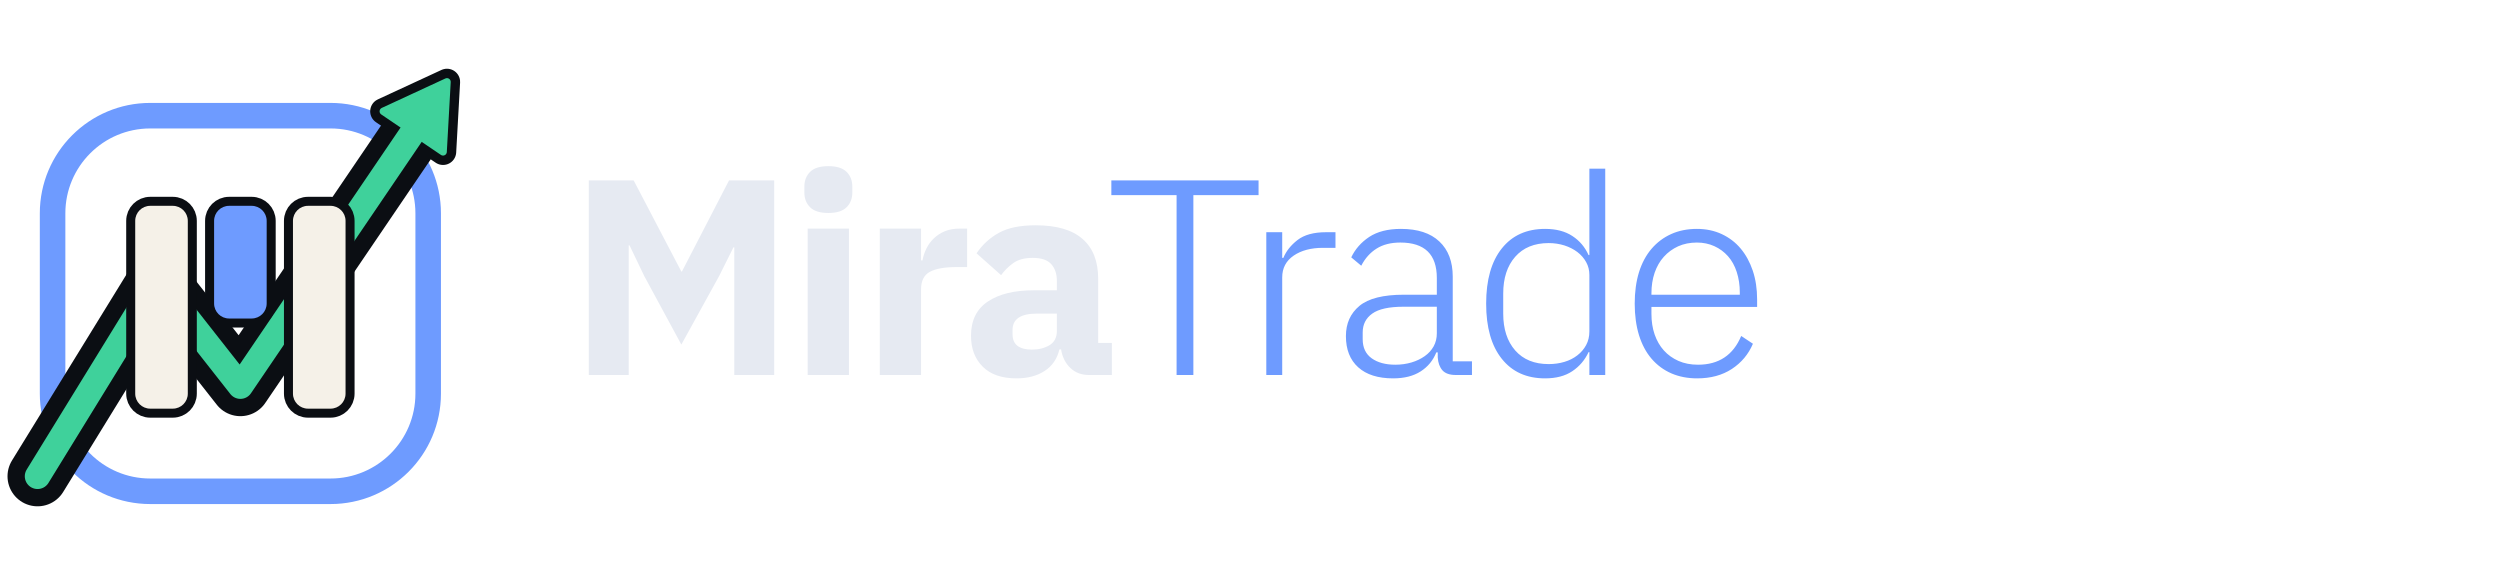
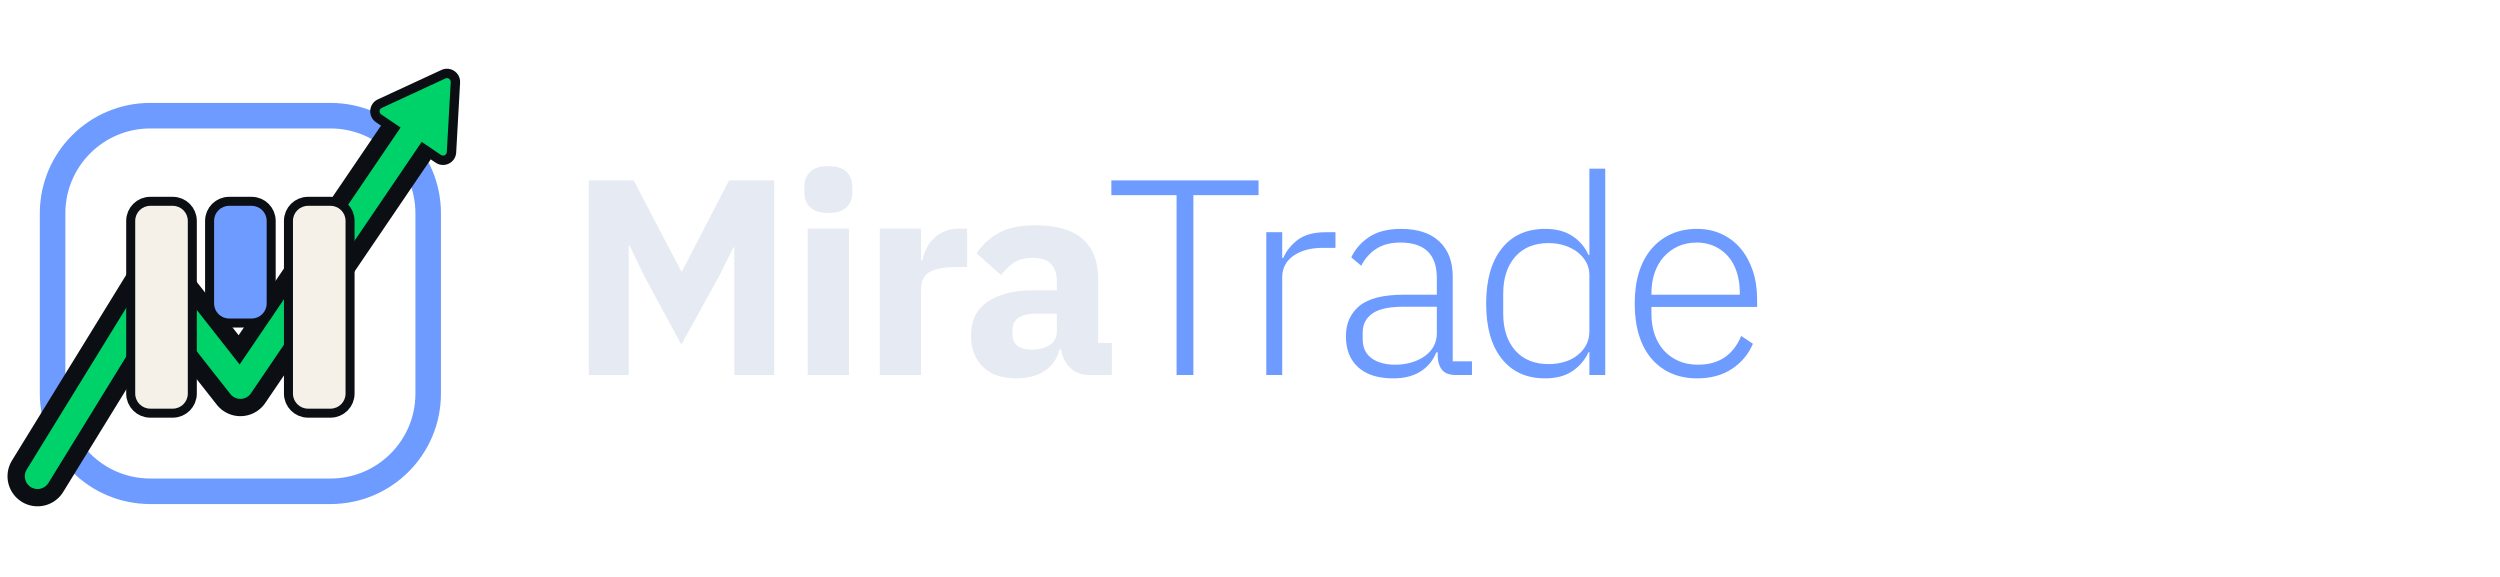
<svg xmlns="http://www.w3.org/2000/svg" width="520" height="120" viewBox="0 0 520 120">
  <g transform="translate(0 10) scale(1.5625)" fill="none">
    <rect x="7" y="9" width="50" height="50" rx="13" stroke="#6E9BFF" stroke-width="3.4" />
    <polyline points="5.0,57.0 21.0,31.0 32.0,45.0 55.01,11.12" stroke="#0B0E13" stroke-width="8.00" stroke-linecap="round" stroke-linejoin="round" />
    <polygon points="59.5,4.5 58.98,13.81 51.03,8.42" fill="#0B0E13" stroke="#0B0E13" stroke-width="3.50" stroke-linejoin="round" />
-     <polyline points="5.0,57.0 21.0,31.0 32.0,45.0 55.01,11.12" stroke="#3FD19B" stroke-width="3.40" stroke-linecap="round" stroke-linejoin="round" />
-     <polygon points="59.5,4.5 58.98,13.81 51.03,8.42" fill="#3FD19B" stroke="#3FD19B" stroke-width="1" stroke-linejoin="round" />
+     <polyline points="5.0,57.0 21.0,31.0 32.0,45.0 55.01,11.12" stroke="#00D26A" stroke-width="3.40" stroke-linecap="round" stroke-linejoin="round" />
+     <polygon points="59.5,4.5 58.98,13.81 51.03,8.42" fill="#00D26A" stroke="#00D26A" stroke-width="1" stroke-linejoin="round" />
    <rect x="18" y="21" width="7" height="27" rx="2" fill="#0B0E13" stroke="#0B0E13" stroke-width="2.40" stroke-linejoin="round" />
    <rect x="28.5" y="21" width="7" height="15" rx="2" fill="#0B0E13" stroke="#0B0E13" stroke-width="2.40" stroke-linejoin="round" />
    <rect x="39" y="21" width="7" height="27" rx="2" fill="#0B0E13" stroke="#0B0E13" stroke-width="2.40" stroke-linejoin="round" />
    <rect x="18" y="21" width="7" height="27" rx="2" fill="#F5F1E8" />
    <rect x="28.5" y="21" width="7" height="15" rx="2" fill="#6E9BFF" />
    <rect x="39" y="21" width="7" height="27" rx="2" fill="#F5F1E8" />
  </g>
  <path fill="#E6EAF2" d="M152.73 51.44L152.56 51.44L149.61 57.36L141.72 71.67L134.00 57.41L130.94 51.03L130.77 51.03L130.77 78.00L122.47 78.00L122.47 37.52L131.80 37.52L141.72 56.48L141.84 56.48L151.64 37.52L161.03 37.52L161.03 78.00L152.73 78.00L152.73 51.44M172.30 44.30C170.56 44.30 169.29 43.90 168.50 43.11C167.71 42.32 167.31 41.30 167.31 40.06L167.31 38.80C167.31 37.56 167.71 36.54 168.50 35.75C169.29 34.96 170.56 34.56 172.30 34.56C174.04 34.56 175.30 34.96 176.09 35.75C176.89 36.54 177.28 37.56 177.28 38.80L177.28 40.06C177.28 41.30 176.89 42.32 176.09 43.11C175.30 43.90 174.04 44.30 172.30 44.30M168.00 47.55L176.58 47.55L176.58 78.00L168.00 78.00L168.00 47.55M183.00 78.00L183.00 47.55L191.58 47.55L191.58 54.16L191.88 54.16C192.03 53.31 192.30 52.49 192.69 51.70C193.07 50.91 193.59 50.21 194.23 49.59C194.87 48.97 195.63 48.47 196.52 48.10C197.40 47.73 198.44 47.55 199.64 47.55L201.16 47.55L201.16 55.55L199.02 55.55C196.49 55.55 194.62 55.88 193.41 56.54C192.19 57.20 191.58 58.42 191.58 60.19L191.58 78.00L183.00 78.00M226.50 78.00C224.96 78.00 223.67 77.52 222.65 76.55C221.62 75.58 220.97 74.29 220.70 72.67L220.36 72.67C219.89 74.64 218.86 76.14 217.28 77.16C215.70 78.19 213.74 78.70 211.42 78.70C208.37 78.70 206.03 77.89 204.41 76.27C202.78 74.65 201.97 72.51 201.97 69.84C201.97 66.65 203.14 64.27 205.48 62.71C207.82 61.15 210.99 60.38 215.02 60.38L219.83 60.38L219.83 58.45C219.83 56.98 219.44 55.82 218.67 54.95C217.90 54.08 216.61 53.64 214.80 53.64C213.09 53.64 211.73 54.01 210.73 54.74C209.72 55.48 208.89 56.31 208.23 57.23L203.12 52.69C204.36 50.86 205.92 49.44 207.80 48.41C209.67 47.38 212.21 46.86 215.42 46.86C219.76 46.86 223.01 47.80 225.17 49.70C227.34 51.59 228.42 54.35 228.42 57.98L228.42 71.33L231.27 71.33L231.27 78.00L226.50 78.00M214.61 72.72C216.05 72.72 217.28 72.41 218.30 71.80C219.32 71.18 219.83 70.19 219.83 68.81L219.83 65.23L215.66 65.23C212.29 65.23 210.61 66.37 210.61 68.64L210.61 69.50C210.61 70.61 210.96 71.43 211.66 71.95C212.35 72.46 213.34 72.72 214.61 72.72" />
  <path fill="#6E9BFF" d="M248.22 40.59L248.22 78.00L244.73 78.00L244.73 40.59L231.16 40.59L231.16 37.52L261.78 37.52L261.78 40.59L248.22 40.59M263.39 78.00L263.39 48.30L266.70 48.30L266.70 53.64L266.94 53.64C267.51 52.24 268.49 51.01 269.89 49.92C271.29 48.84 273.26 48.30 275.81 48.30L277.78 48.30L277.78 51.55L275.17 51.55C272.69 51.55 270.66 52.09 269.08 53.17C267.49 54.26 266.70 55.77 266.70 57.70L266.70 78.00L263.39 78.00M302.81 78.00C301.53 78.00 300.60 77.67 300.02 77.02C299.45 76.36 299.12 75.47 299.05 74.34L299.05 73.30L298.75 73.30C298.09 74.96 297.01 76.28 295.50 77.25C293.99 78.22 292.08 78.70 289.77 78.70C286.63 78.70 284.21 77.93 282.51 76.40C280.80 74.86 279.95 72.70 279.95 69.91C279.95 67.27 280.89 65.18 282.77 63.62C284.64 62.07 287.72 61.30 292.02 61.30L298.86 61.30L298.86 57.81C298.86 52.91 296.33 50.45 291.27 50.45C289.30 50.45 287.65 50.87 286.34 51.70C285.02 52.52 283.95 53.71 283.14 55.27L281.06 53.53C281.88 51.81 283.12 50.40 284.80 49.28C286.49 48.17 288.68 47.61 291.39 47.61C294.87 47.61 297.54 48.48 299.39 50.23C301.24 51.97 302.17 54.41 302.17 57.55L302.17 75.16L306.17 75.16L306.17 78.00L302.81 78.00M290.22 75.86C291.42 75.86 292.54 75.70 293.59 75.39C294.63 75.08 295.55 74.64 296.34 74.08C297.14 73.52 297.75 72.84 298.20 72.04C298.64 71.24 298.86 70.34 298.86 69.33L298.86 63.80L291.91 63.80C288.93 63.80 286.77 64.27 285.44 65.22C284.10 66.17 283.44 67.48 283.44 69.16L283.44 70.55C283.44 72.30 284.06 73.62 285.30 74.52C286.54 75.41 288.18 75.86 290.22 75.86M330.59 73.25L330.42 73.25C329.64 74.91 328.51 76.23 327.02 77.22C325.54 78.21 323.66 78.70 321.38 78.70C317.54 78.70 314.54 77.35 312.38 74.64C310.21 71.93 309.12 68.10 309.12 63.16C309.12 58.21 310.21 54.38 312.38 51.67C314.54 48.96 317.54 47.61 321.38 47.61C323.66 47.61 325.55 48.10 327.05 49.09C328.56 50.07 329.68 51.40 330.42 53.06L330.59 53.06L330.59 35.08L333.89 35.08L333.89 78.00L330.59 78.00L330.59 73.25M322.12 75.73C323.28 75.73 324.37 75.58 325.40 75.27C326.42 74.97 327.32 74.51 328.09 73.91C328.86 73.32 329.47 72.60 329.92 71.77C330.37 70.93 330.59 69.99 330.59 68.95L330.59 57.17C330.59 56.21 330.37 55.33 329.92 54.52C329.47 53.70 328.86 53.01 328.09 52.42C327.32 51.84 326.42 51.38 325.40 51.05C324.37 50.73 323.28 50.56 322.12 50.56C319.15 50.56 316.83 51.51 315.16 53.41C313.50 55.30 312.67 57.85 312.67 61.06L312.67 65.23C312.67 68.44 313.50 70.99 315.16 72.89C316.83 74.79 319.15 75.73 322.12 75.73M353.00 78.70C351.03 78.70 349.24 78.35 347.64 77.66C346.04 76.96 344.66 75.94 343.52 74.61C342.38 73.28 341.51 71.64 340.91 69.71C340.32 67.78 340.02 65.59 340.02 63.16C340.02 60.72 340.32 58.54 340.91 56.62C341.51 54.71 342.38 53.08 343.52 51.75C344.66 50.42 346.03 49.39 347.61 48.68C349.19 47.97 350.97 47.61 352.95 47.61C354.85 47.61 356.57 47.97 358.12 48.69C359.66 49.41 360.98 50.41 362.05 51.69C363.13 52.97 363.97 54.51 364.58 56.31C365.18 58.11 365.48 60.10 365.48 62.28L365.48 63.84L343.50 63.84L343.50 65.30C343.50 66.85 343.72 68.27 344.16 69.56C344.61 70.85 345.24 71.96 346.08 72.89C346.91 73.82 347.93 74.54 349.12 75.07C350.32 75.60 351.68 75.86 353.19 75.86C357.51 75.86 360.51 73.86 362.17 69.88L364.61 71.50C363.68 73.69 362.22 75.43 360.23 76.74C358.23 78.05 355.82 78.70 353.00 78.70M352.95 50.45C351.52 50.45 350.22 50.71 349.06 51.23C347.91 51.76 346.91 52.48 346.08 53.41C345.24 54.33 344.61 55.45 344.16 56.74C343.72 58.04 343.50 59.46 343.50 61.00L343.50 61.30L361.88 61.30L361.88 60.83C361.88 59.29 361.66 57.87 361.24 56.57C360.82 55.27 360.21 54.18 359.42 53.29C358.63 52.40 357.68 51.70 356.58 51.20C355.47 50.70 354.27 50.45 352.95 50.45" />
</svg>
